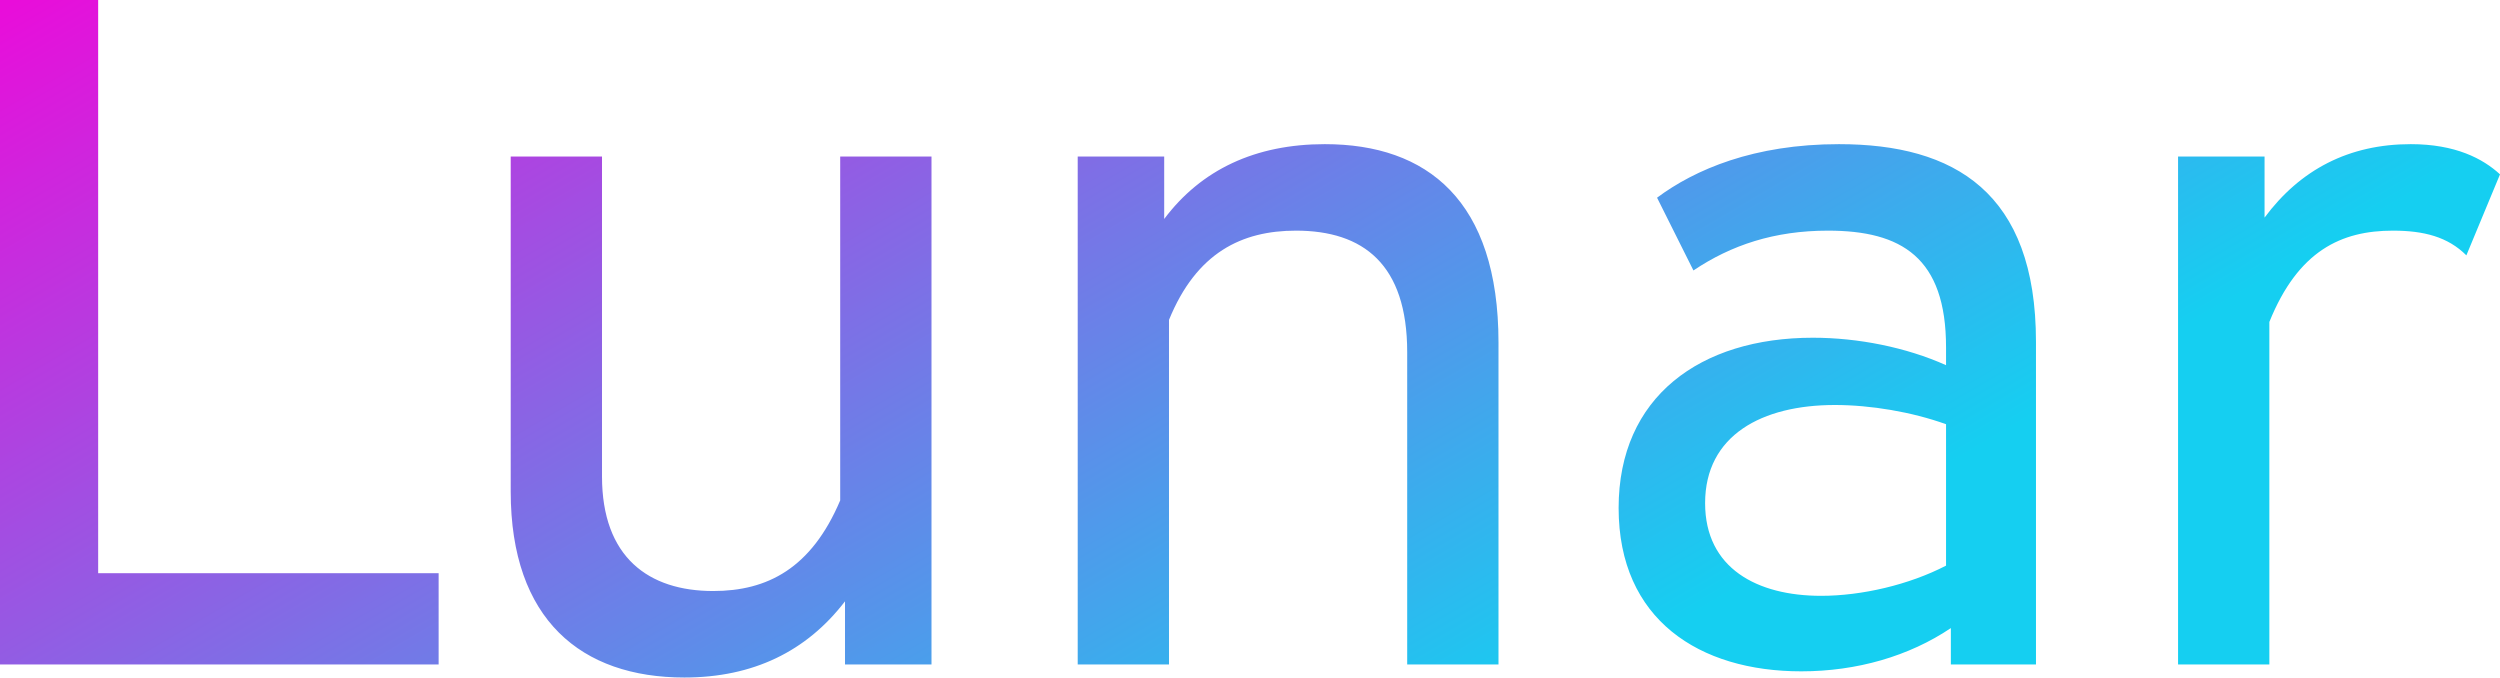
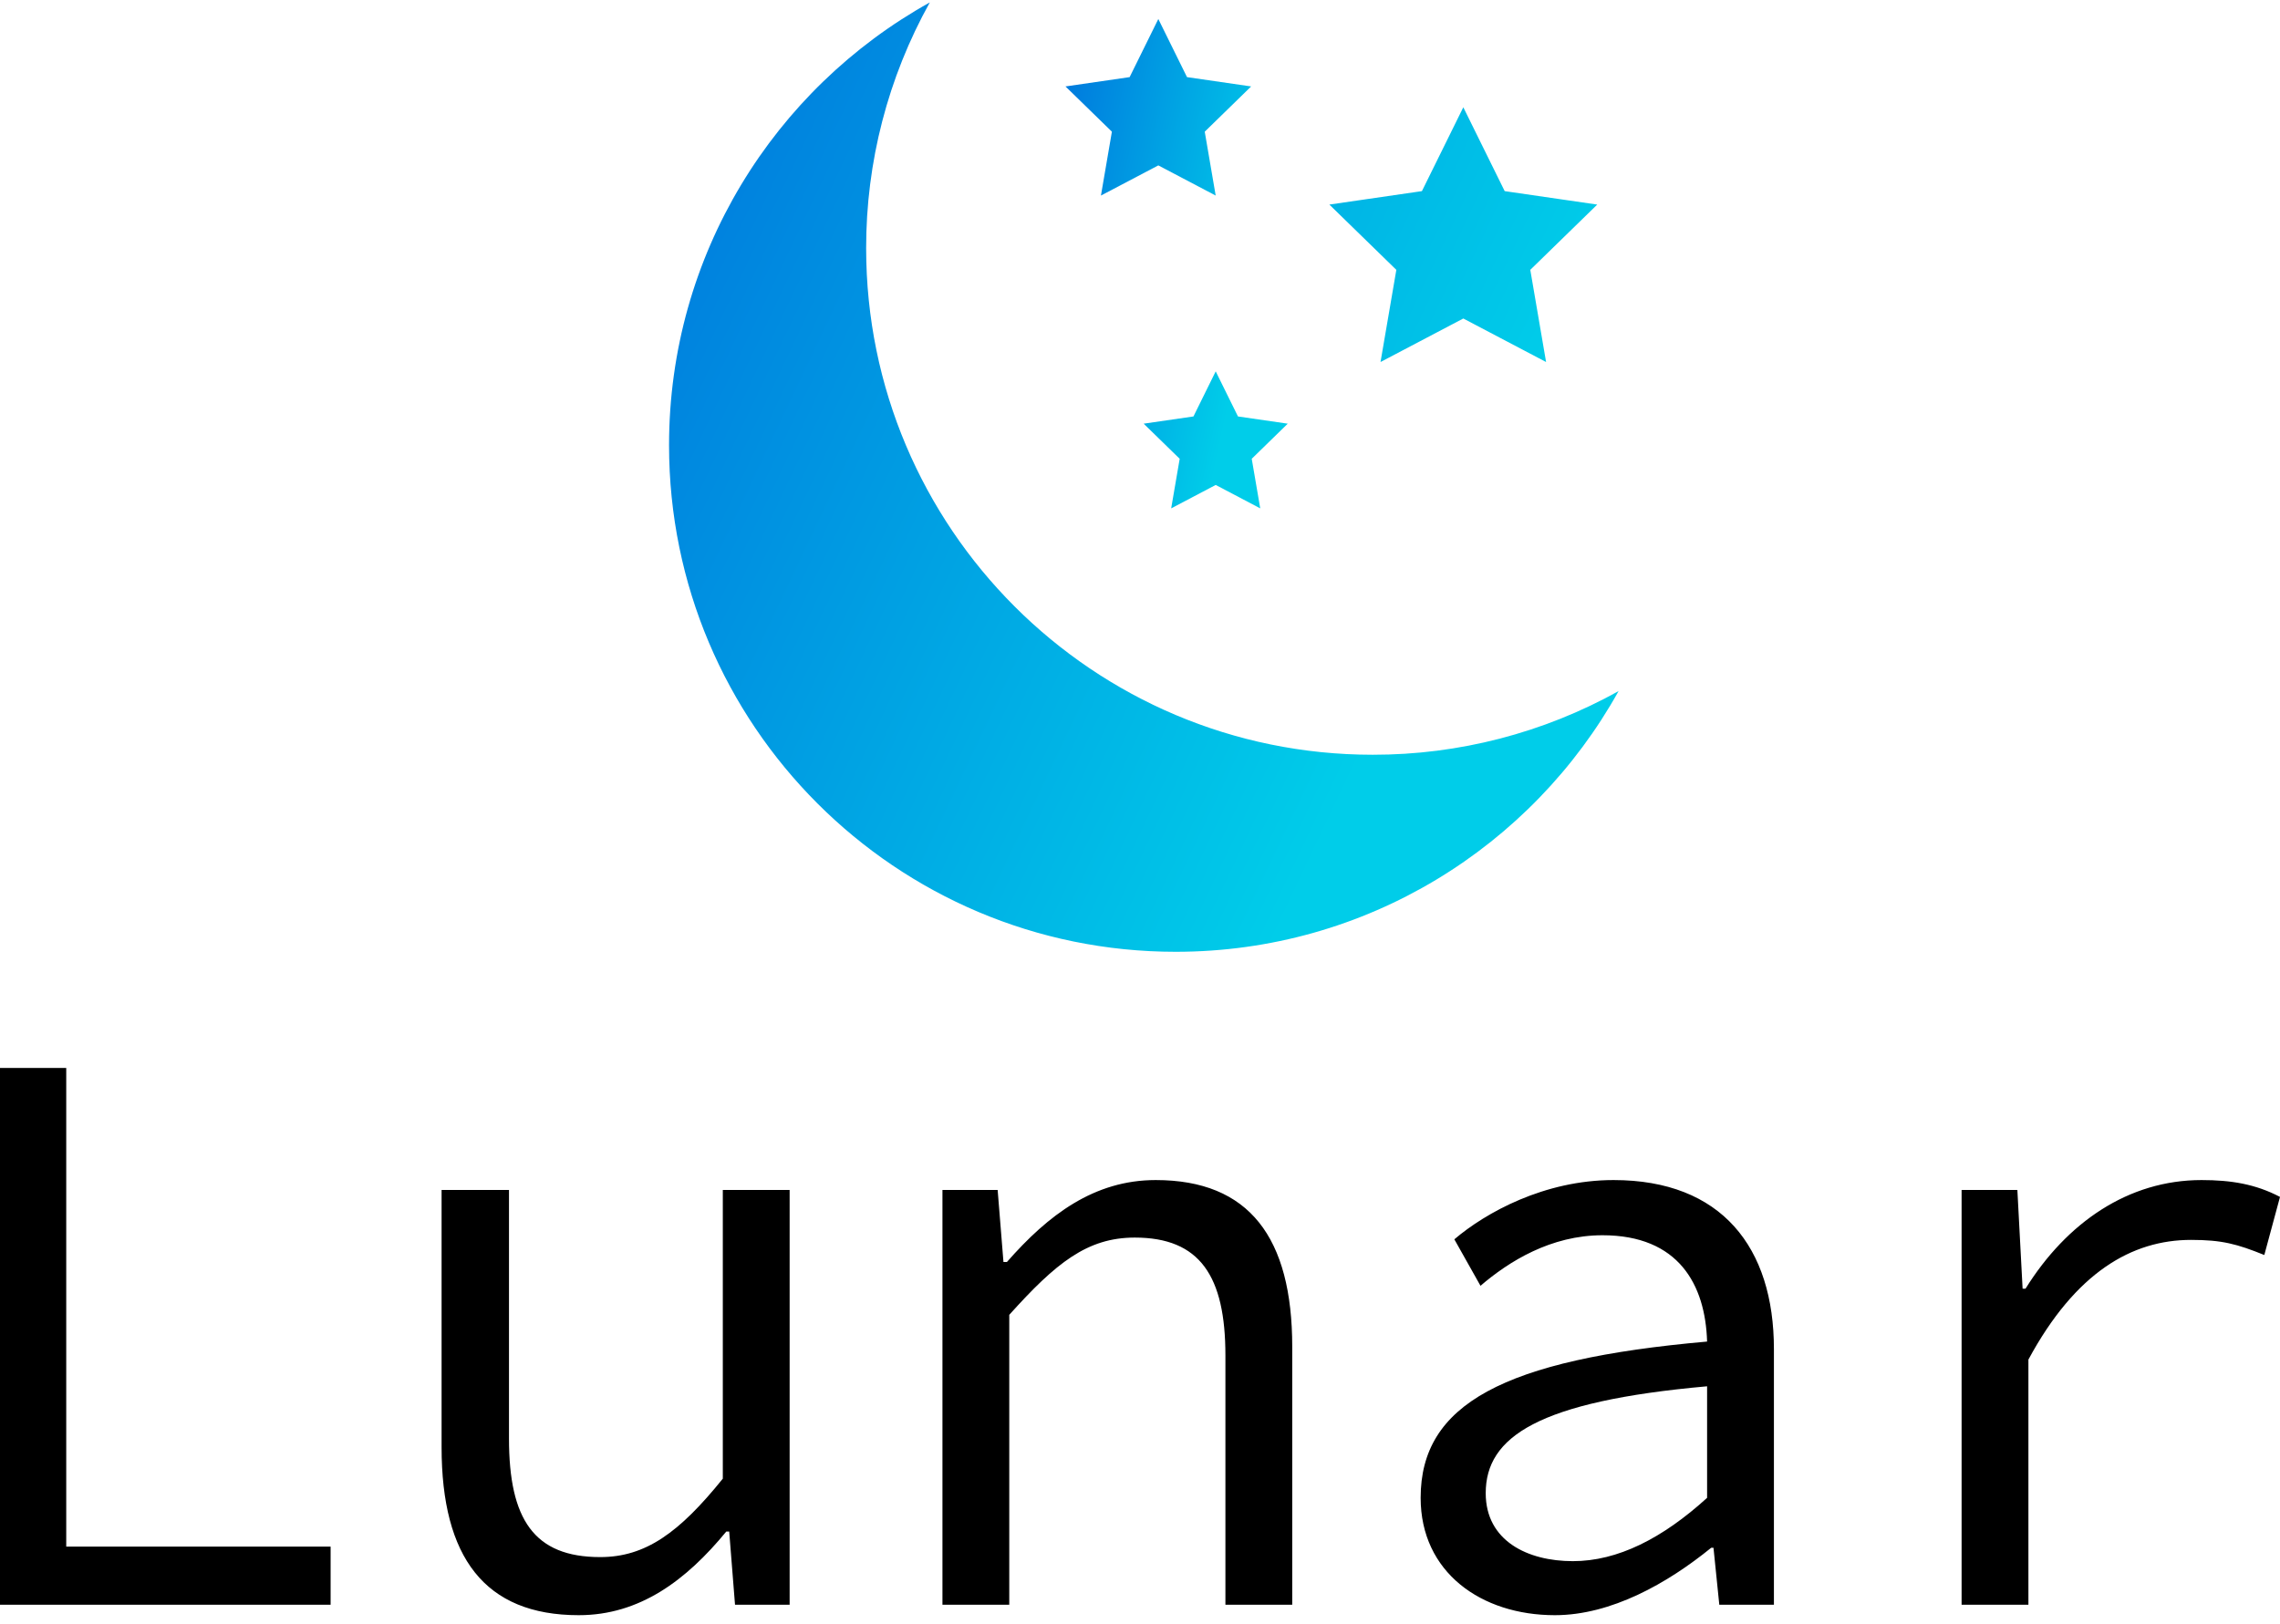
- <svg xmlns="http://www.w3.org/2000/svg" viewBox="0 0 221.398 60" class="font">
+ <svg xmlns="http://www.w3.org/2000/svg" viewBox="0 0 249.936 178" class="iconAbove">
+   <g id="fec4f00c-0875-4dba-8da8-c0d256285c7a" fill="#000000" transform="matrix(6.369427,0,0,6.369427,-11.97452,88.17077)">
+     <path d="M1.88 13.78L7.57 13.78L7.57 12.78L3.02 12.78L3.02 4.54L1.88 4.54ZM11.84 13.96C12.89 13.96 13.69 13.36 14.38 12.52L14.43 12.52L14.53 13.78L15.47 13.78L15.47 6.64L14.32 6.64L14.32 11.61C13.57 12.54 12.99 12.96 12.21 12.96C11.07 12.96 10.64 12.31 10.64 10.92L10.64 6.64L9.48 6.64L9.48 11.07C9.48 12.96 10.22 13.96 11.84 13.96ZM18.10 13.78L19.25 13.78L19.25 8.79C20.05 7.90 20.59 7.46 21.41 7.46C22.53 7.46 22.97 8.12 22.97 9.49L22.97 13.78L24.12 13.78L24.12 9.34C24.12 7.46 23.38 6.47 21.77 6.47C20.71 6.47 19.92 7.07 19.21 7.88L19.15 7.88L19.05 6.64L18.10 6.64ZM28.64 13.96C29.61 13.96 30.58 13.41 31.33 12.80L31.37 12.80L31.47 13.78L32.41 13.78L32.41 9.38C32.41 7.63 31.51 6.47 29.65 6.47C28.46 6.47 27.45 7.03 26.91 7.49L27.36 8.29C27.85 7.87 28.57 7.42 29.46 7.42C30.77 7.42 31.23 8.27 31.26 9.25C27.75 9.56 26.33 10.33 26.33 11.94C26.33 13.22 27.37 13.96 28.64 13.96ZM28.95 13.03C28.17 13.03 27.45 12.68 27.45 11.86C27.45 10.89 28.35 10.28 31.26 10.02L31.26 11.94C30.49 12.64 29.72 13.03 28.95 13.03ZM35.64 13.78L36.79 13.78L36.79 9.56C37.60 8.06 38.57 7.50 39.59 7.50C40.12 7.50 40.38 7.57 40.85 7.76L41.12 6.76C40.70 6.54 40.28 6.47 39.77 6.47C38.51 6.47 37.45 7.20 36.74 8.34L36.69 8.34L36.60 6.64L35.64 6.64Z" />
+   </g>
  <defs>
-     <linearGradient gradientTransform="rotate(25)" id="e1bf97b8-ad0b-4fa4-9824-9eba2aa48f25" x1="0%" y1="0%" x2="100%" y2="0%">
-       <stop offset="0%" style="stop-color: rgb(233, 13, 218); stop-opacity: 1;" />
-       <stop offset="100%" style="stop-color: rgb(21, 207, 241); stop-opacity: 1;" />
+     <linearGradient gradientTransform="rotate(25)" id="55626190-e46e-4256-ab10-ac0e97205a16" x1="0%" y1="0%" x2="100%" y2="0%">
+       <stop offset="0%" style="stop-color: rgb(0, 118, 221); stop-opacity: 1;" />
+       <stop offset="100%" style="stop-color: rgb(0, 205, 233); stop-opacity: 1;" />
    </linearGradient>
  </defs>
-   <g fill="url(#e1bf97b8-ad0b-4fa4-9824-9eba2aa48f25)" transform="matrix(6.079027,0,0,6.079027,-6.869301,-24.62006)">
-     <path d="M1.13 4.05L1.13 13.73L7.52 13.73L7.52 12.40L2.56 12.40L2.56 4.05ZM8.57 6.33L8.57 11.21C8.57 13.08 9.60 13.92 11.10 13.92C12.10 13.92 12.88 13.54 13.44 12.81L13.44 13.73L14.70 13.73L14.70 6.33L13.37 6.33L13.37 11.34C12.95 12.33 12.31 12.66 11.52 12.66C10.58 12.66 9.90 12.17 9.90 10.99L9.90 6.33ZM16.83 6.33L16.83 13.73L18.16 13.73L18.16 8.71C18.56 7.73 19.22 7.41 20.01 7.41C20.99 7.41 21.63 7.90 21.63 9.18L21.63 13.73L22.96 13.73L22.96 9.04C22.96 6.97 21.92 6.15 20.43 6.15C19.42 6.15 18.63 6.52 18.09 7.24L18.09 6.33ZM25.80 7.99C26.35 7.62 26.98 7.41 27.76 7.41C28.83 7.41 29.48 7.80 29.48 9.11L29.48 9.37C28.90 9.11 28.20 8.97 27.54 8.97C25.90 8.97 24.71 9.83 24.71 11.45C24.71 13.08 25.89 13.83 27.37 13.83C28.18 13.83 28.94 13.61 29.55 13.20L29.55 13.73L30.79 13.73L30.79 9.03C30.79 6.85 29.60 6.15 27.92 6.15C26.68 6.15 25.82 6.52 25.27 6.93ZM27.66 12.73C26.73 12.73 25.97 12.33 25.97 11.38C25.97 10.39 26.80 9.95 27.86 9.95C28.38 9.95 28.98 10.05 29.48 10.23L29.48 12.29C28.94 12.57 28.25 12.73 27.66 12.73ZM37.55 6.59C37.30 6.36 36.90 6.15 36.25 6.15C35.35 6.15 34.64 6.52 34.12 7.22L34.12 6.33L32.86 6.33L32.86 13.73L34.19 13.73L34.19 8.74C34.61 7.70 35.24 7.41 35.99 7.41C36.44 7.41 36.79 7.50 37.06 7.77Z" />
+   <g id="93261da8-b1d7-4abb-9b26-c2ea78707a1a" transform="matrix(1.075422,0,0,1.075422,71.85094,-1.142789)" stroke="none" fill="url(#55626190-e46e-4256-ab10-ac0e97205a16)">
+     <path d="M98.175 71.521a51.404 51.404 0 0 1-25.059 6.488c-28.519 0-51.639-23.121-51.639-51.639a51.376 51.376 0 0 1 6.489-25.06c-15.851 8.815-26.58 25.726-26.58 45.15 0 28.517 23.12 51.638 51.639 51.638 19.424.002 36.334-10.729 45.15-26.577zM82.348 12l4.217 8.548L96 21.919l-6.825 6.654 1.61 9.397-8.437-4.436-8.439 4.436 1.612-9.397-6.827-6.654 9.435-1.371z" />
+     <path d="M57.109 38.922l2.269 4.598 5.074.736-3.671 3.58.867 5.055-4.539-2.388-4.539 2.388.867-5.055-3.671-3.58 5.075-.736zM51.259 3l2.924 5.925 6.539.95-4.731 4.613L57.107 21l-5.848-3.075L45.41 21l1.117-6.512-4.731-4.613 6.539-.95z" />
  </g>
</svg>
